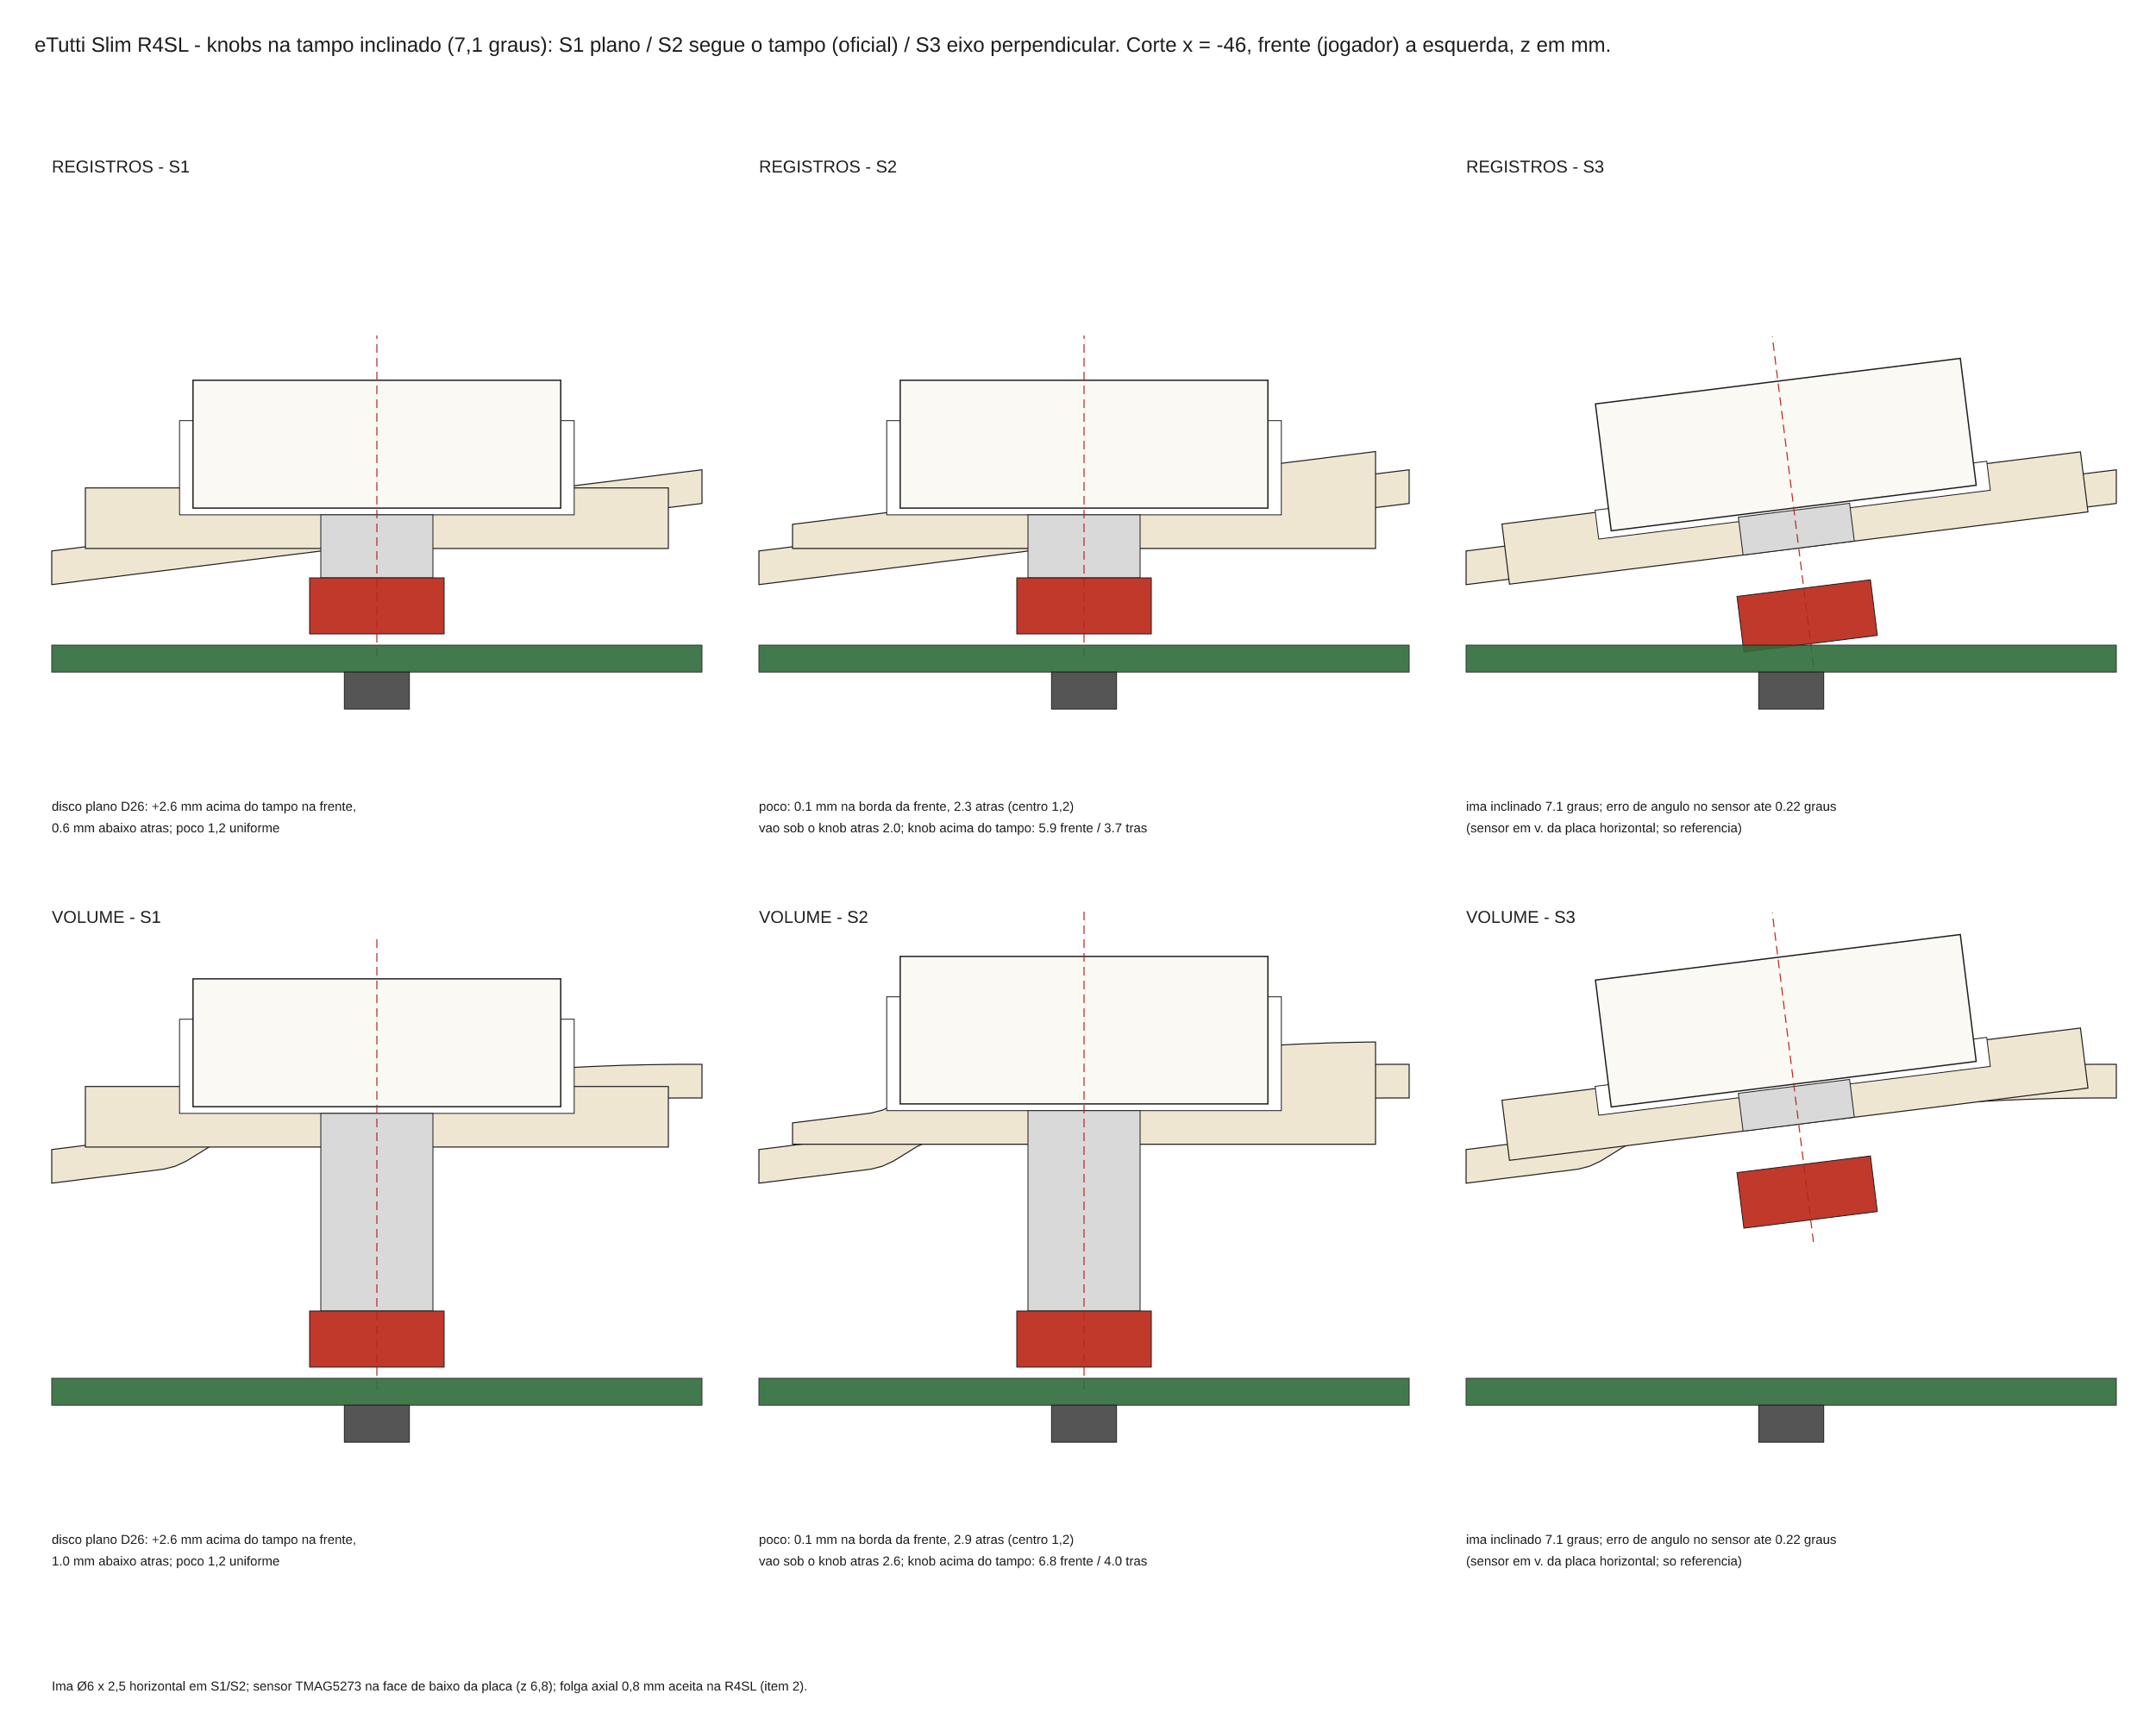
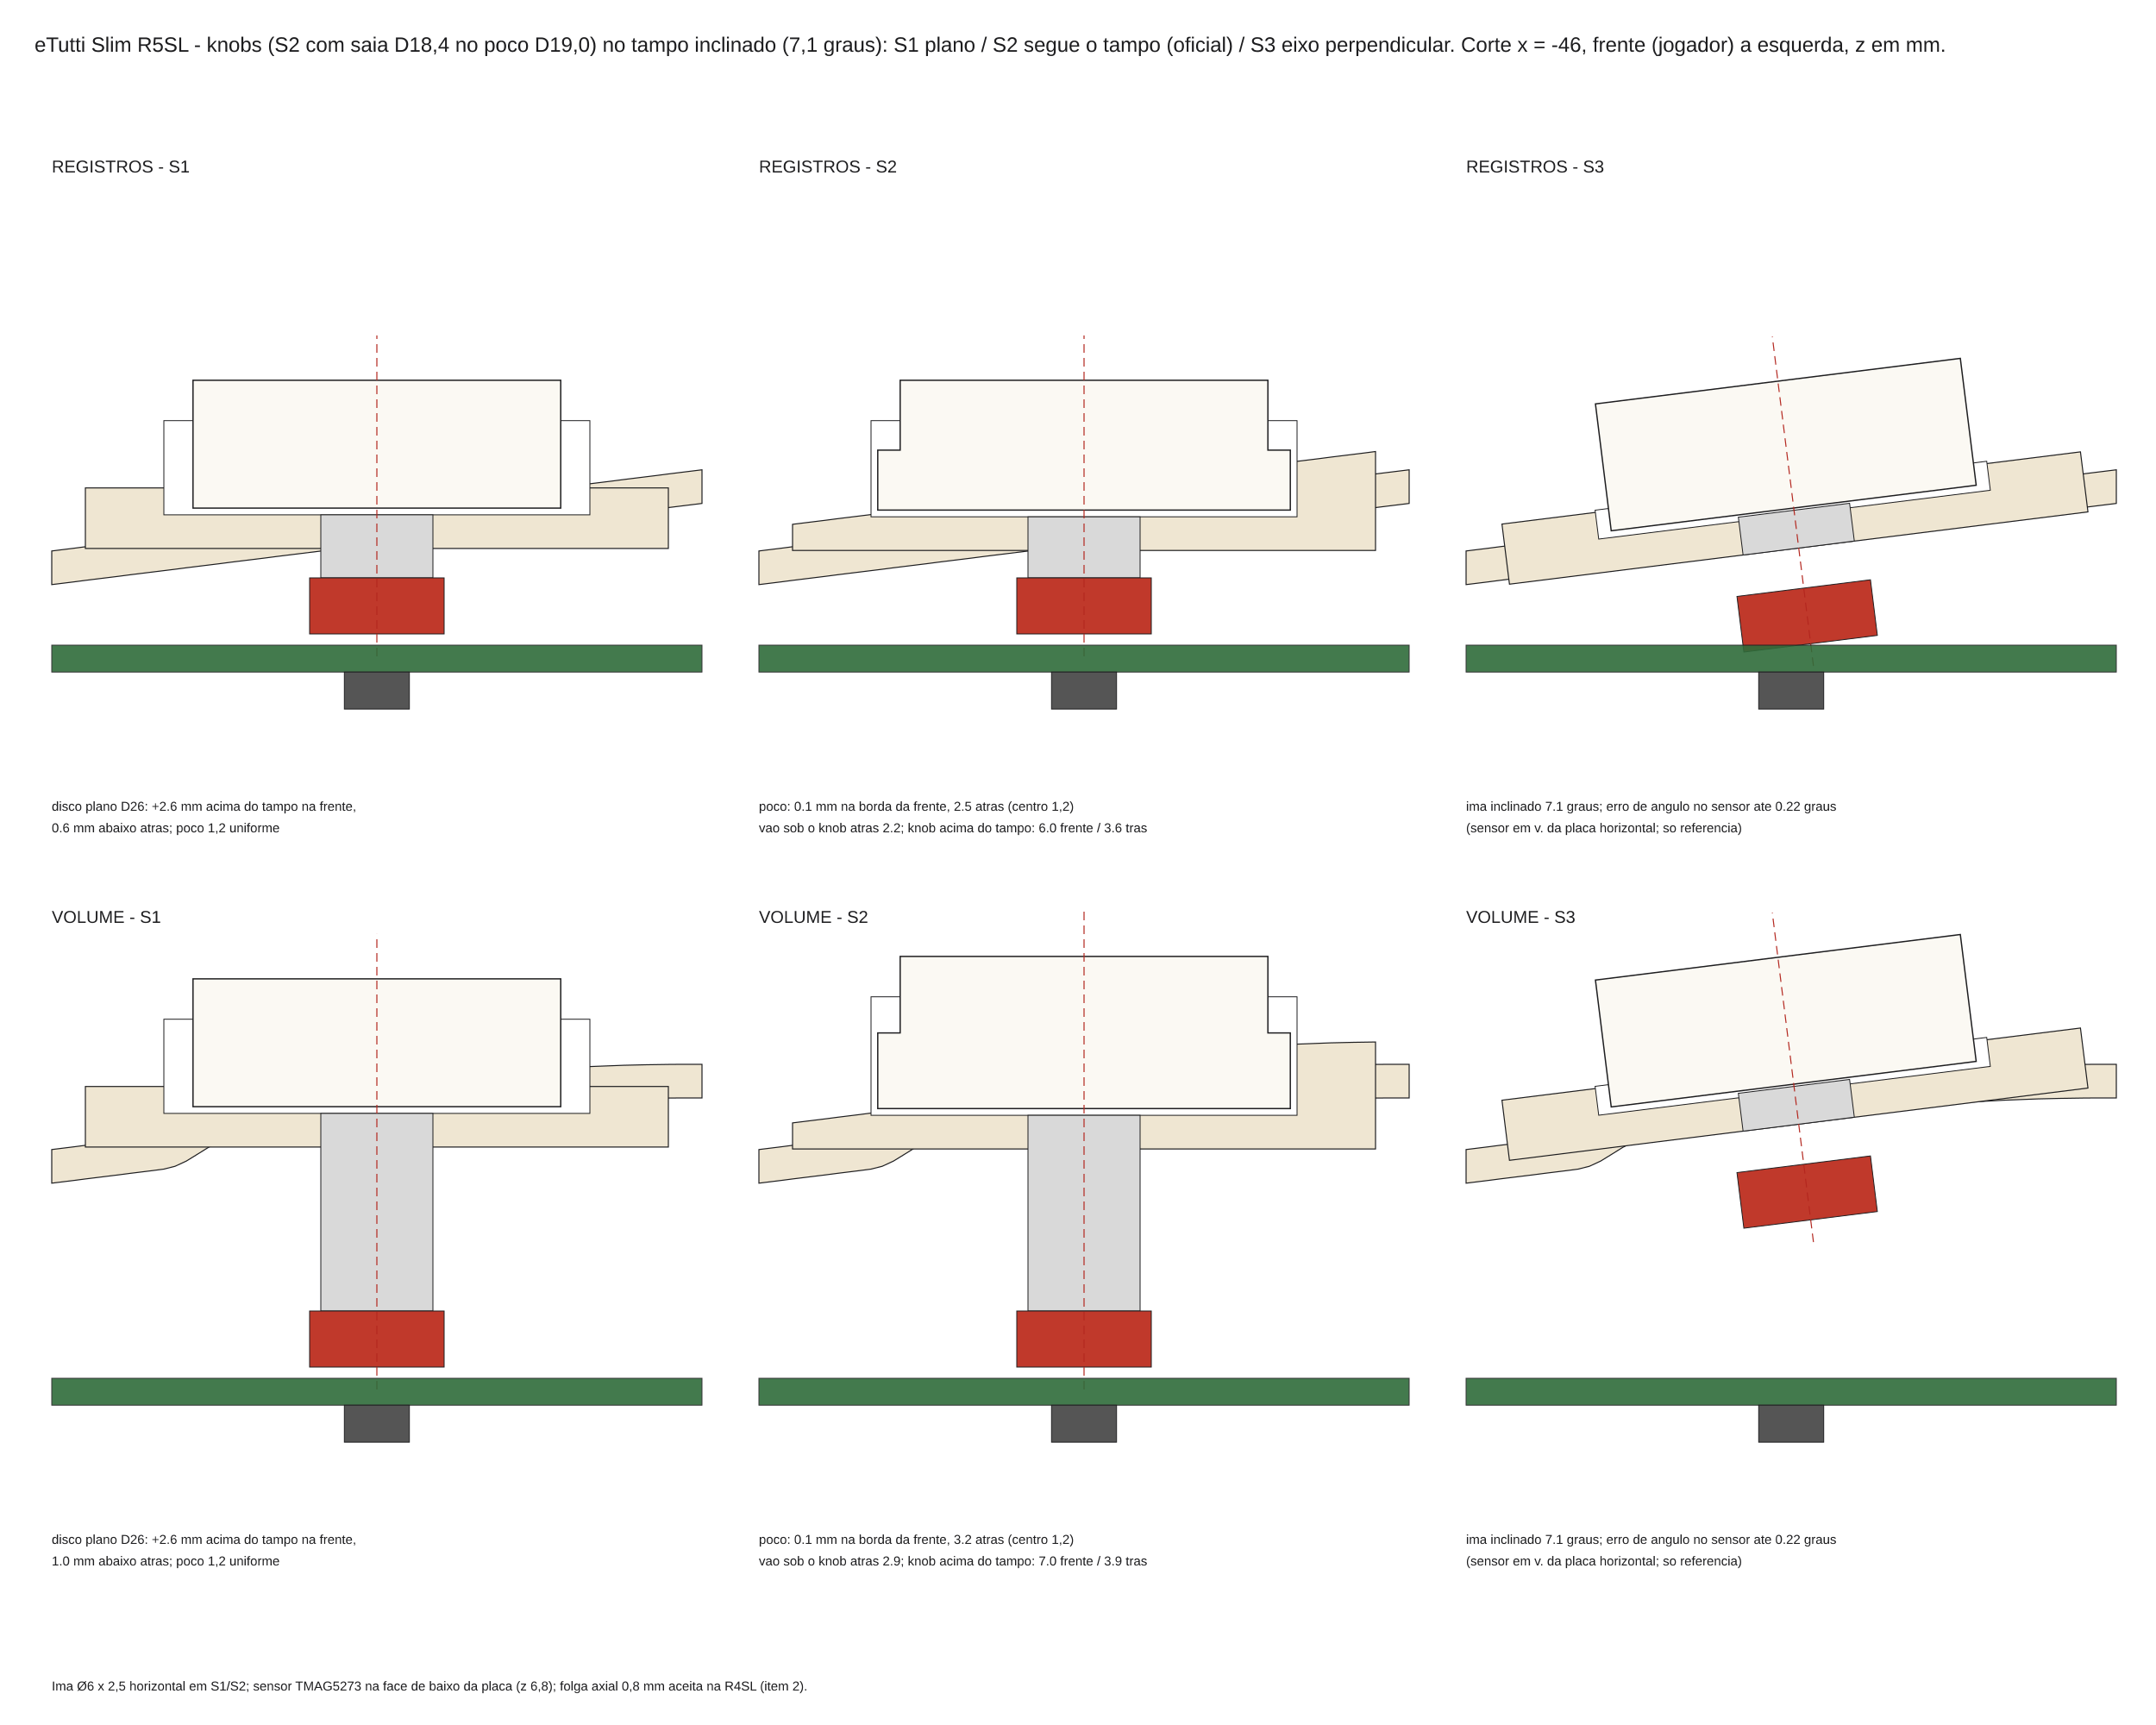
<svg xmlns="http://www.w3.org/2000/svg" viewBox="0 0 250 200" width="1500" height="1200" font-family="Arial,sans-serif">
  <rect width="250" height="200" fill="#ffffff" />
-   <text x="4.00" y="6.00" font-size="2.40" fill="#1d1d1f" text-anchor="start">eTutti Slim R4SL - knobs na tampo inclinado (7,1 graus): S1 plano / S2 segue o tampo (oficial) / S3 eixo perpendicular. Corte x = -46, frente (jogador) a esquerda, z em mm.</text>
+   <text x="4.00" y="6.00" font-size="2.40" fill="#1d1d1f" text-anchor="start">eTutti Slim R5SL - knobs (S2 com saia D18,4 no poco D19,0) no tampo inclinado (7,1 graus): S1 plano / S2 segue o tampo (oficial) / S3 eixo perpendicular. Corte x = -46, frente (jogador) a esquerda, z em mm.</text>
  <polygon points="6.00,63.88 7.30,63.72 8.60,63.56 9.90,63.39 11.20,63.23 12.50,63.07 13.80,62.91 15.10,62.74 16.40,62.58 17.70,62.42 19.00,62.26 20.30,62.10 21.60,61.93 22.90,61.77 24.20,61.61 25.50,61.45 26.80,61.28 28.10,61.12 29.40,60.96 30.70,60.80 32.00,60.63 33.30,60.47 34.60,60.31 35.90,60.15 37.20,59.99 38.50,59.82 39.80,59.66 41.10,59.50 42.40,59.34 43.70,59.17 45.00,59.01 46.30,58.85 47.60,58.69 48.90,58.52 50.20,58.36 51.50,58.20 52.80,58.04 54.10,57.88 55.40,57.71 56.70,57.55 58.00,57.39 59.30,57.23 60.60,57.06 61.90,56.90 63.20,56.74 64.50,56.58 65.80,56.42 67.10,56.25 68.40,56.09 69.70,55.93 71.00,55.77 72.30,55.60 73.60,55.44 74.90,55.28 76.20,55.12 77.50,54.95 78.80,54.79 80.10,54.63 81.40,54.47 81.40,58.37 80.10,58.53 78.80,58.69 77.50,58.85 76.20,59.02 74.90,59.18 73.60,59.34 72.30,59.50 71.00,59.67 69.70,59.83 68.40,59.99 67.10,60.15 65.80,60.32 64.50,60.48 63.20,60.64 61.90,60.80 60.60,60.96 59.30,61.13 58.00,61.29 56.70,61.45 55.40,61.61 54.10,61.78 52.80,61.94 51.50,62.10 50.20,62.26 48.90,62.42 47.60,62.59 46.30,62.75 45.00,62.91 43.70,63.07 42.40,63.24 41.10,63.40 39.80,63.56 38.50,63.72 37.20,63.89 35.90,64.05 34.60,64.21 33.30,64.37 32.00,64.53 30.70,64.70 29.40,64.86 28.10,65.02 26.80,65.18 25.50,65.35 24.20,65.51 22.90,65.67 21.60,65.83 20.30,66.00 19.00,66.16 17.70,66.32 16.40,66.48 15.10,66.64 13.80,66.81 12.50,66.97 11.20,67.13 9.90,67.29 8.60,67.46 7.30,67.62 6.00,67.78" fill="#efe6d2" stroke="#1d1d1f" stroke-width="0.12" opacity="1.00" />
  <polygon points="9.90,56.57 77.50,56.57 77.50,63.59 9.90,63.59" fill="#efe6d2" stroke="#1d1d1f" stroke-width="0.12" opacity="1.00" />
-   <polygon points="20.82,59.69 66.58,59.69 66.58,48.77 20.82,48.77" fill="#ffffff" stroke="#1d1d1f" stroke-width="0.10" opacity="1.00" />
+   <polygon points="19.00,59.69 68.40,59.69 68.40,48.77 19.00,48.77" fill="#ffffff" stroke="#1d1d1f" stroke-width="0.10" opacity="1.00" />
  <polygon points="22.38,58.91 65.02,58.91 65.02,44.09 22.38,44.09" fill="#fbf9f3" stroke="#1d1d1f" stroke-width="0.15" opacity="1.00" />
  <polygon points="37.20,67.00 50.20,67.00 50.20,59.69 37.20,59.69" fill="#d9d9d9" stroke="#1d1d1f" stroke-width="0.10" opacity="1.00" />
  <polygon points="35.90,73.50 51.50,73.50 51.50,67.00 35.90,67.00" fill="#c0392b" stroke="#1d1d1f" stroke-width="0.10" opacity="1.00" />
  <line x1="43.70" y1="76.10" x2="43.70" y2="38.89" stroke="#b3261e" stroke-width="0.12" stroke-dasharray="1 0.6" />
  <polygon points="6.00,77.92 81.40,77.92 81.40,74.80 6.00,74.80" fill="#2f6b3a" stroke="#1d1d1f" stroke-width="0.10" opacity="0.90" />
  <polygon points="39.93,77.92 47.47,77.92 47.47,82.21 39.93,82.21" fill="#555555" stroke="#1d1d1f" stroke-width="0.10" opacity="1.00" />
  <text x="6.00" y="20.00" font-size="2.00" fill="#1d1d1f" text-anchor="start">REGISTROS - S1</text>
  <text x="6.00" y="94.00" font-size="1.50" fill="#1d1d1f" text-anchor="start">disco plano D26: +2.6 mm acima do tampo na frente,</text>
  <text x="6.00" y="96.50" font-size="1.50" fill="#1d1d1f" text-anchor="start">0.6 mm abaixo atras; poco 1,2 uniforme</text>
  <polygon points="88.00,63.88 89.30,63.72 90.60,63.56 91.90,63.39 93.20,63.23 94.50,63.07 95.80,62.91 97.10,62.74 98.40,62.58 99.70,62.42 101.00,62.26 102.30,62.10 103.60,61.93 104.90,61.77 106.20,61.61 107.50,61.45 108.80,61.28 110.10,61.12 111.40,60.96 112.70,60.80 114.00,60.63 115.30,60.47 116.60,60.31 117.90,60.15 119.20,59.99 120.50,59.82 121.80,59.66 123.10,59.50 124.40,59.34 125.70,59.17 127.00,59.01 128.30,58.85 129.60,58.69 130.90,58.52 132.20,58.36 133.50,58.20 134.80,58.04 136.10,57.88 137.40,57.71 138.70,57.55 140.00,57.39 141.30,57.23 142.60,57.06 143.90,56.90 145.20,56.74 146.50,56.58 147.80,56.42 149.10,56.25 150.40,56.09 151.70,55.93 153.00,55.77 154.30,55.60 155.60,55.44 156.90,55.28 158.20,55.12 159.50,54.95 160.80,54.79 162.10,54.63 163.40,54.47 163.40,58.37 162.10,58.53 160.80,58.69 159.50,58.85 158.20,59.02 156.90,59.18 155.60,59.34 154.30,59.50 153.00,59.67 151.70,59.83 150.40,59.99 149.10,60.15 147.80,60.32 146.50,60.48 145.20,60.64 143.90,60.80 142.60,60.96 141.30,61.13 140.00,61.29 138.70,61.45 137.40,61.61 136.10,61.78 134.80,61.94 133.50,62.10 132.20,62.26 130.90,62.42 129.60,62.59 128.30,62.75 127.00,62.91 125.70,63.07 124.40,63.24 123.10,63.40 121.80,63.56 120.50,63.72 119.20,63.89 117.90,64.05 116.60,64.21 115.30,64.37 114.00,64.53 112.70,64.70 111.40,64.86 110.10,65.02 108.80,65.18 107.50,65.35 106.20,65.51 104.90,65.67 103.60,65.83 102.30,66.00 101.00,66.16 99.70,66.32 98.40,66.48 97.10,66.64 95.80,66.81 94.50,66.97 93.20,67.13 91.90,67.29 90.60,67.46 89.30,67.62 88.00,67.78" fill="#efe6d2" stroke="#1d1d1f" stroke-width="0.12" opacity="1.00" />
-   <polygon points="91.90,60.79 93.20,60.63 94.50,60.47 95.80,60.31 97.10,60.14 98.40,59.98 99.70,59.82 101.00,59.66 102.30,59.50 103.60,59.33 104.90,59.17 106.20,59.01 107.50,58.85 108.80,58.68 110.10,58.52 111.40,58.36 112.70,58.20 114.00,58.03 115.30,57.87 116.60,57.71 117.90,57.55 119.20,57.39 120.50,57.22 121.80,57.06 123.10,56.90 124.40,56.74 125.70,56.57 127.00,56.41 128.30,56.25 129.60,56.09 130.90,55.92 132.20,55.76 133.50,55.60 134.80,55.44 136.10,55.28 137.40,55.11 138.70,54.95 140.00,54.79 141.30,54.63 142.60,54.46 143.90,54.30 145.20,54.14 146.50,53.98 147.80,53.82 149.10,53.65 150.40,53.49 151.70,53.33 153.00,53.17 154.30,53.00 155.60,52.84 156.90,52.68 158.20,52.52 159.50,52.35 159.50,63.59 91.90,63.59" fill="#efe6d2" stroke="#1d1d1f" stroke-width="0.12" opacity="1.00" />
-   <polygon points="102.82,59.69 148.58,59.69 148.58,48.77 102.82,48.77" fill="#ffffff" stroke="#1d1d1f" stroke-width="0.10" opacity="1.00" />
-   <polygon points="104.38,58.91 147.02,58.91 147.02,44.09 104.38,44.09" fill="#fbf9f3" stroke="#1d1d1f" stroke-width="0.15" opacity="1.00" />
-   <polygon points="119.20,67.00 132.20,67.00 132.20,59.69 119.20,59.69" fill="#d9d9d9" stroke="#1d1d1f" stroke-width="0.10" opacity="1.00" />
+   <polygon points="91.90,60.79 93.20,60.63 94.50,60.47 95.80,60.31 97.10,60.14 98.40,59.98 99.70,59.82 101.00,59.66 102.30,59.50 103.60,59.33 104.90,59.17 106.20,59.01 107.50,58.85 108.80,58.68 110.10,58.52 111.40,58.36 112.70,58.20 114.00,58.03 115.30,57.87 116.60,57.71 117.90,57.55 119.20,57.39 120.50,57.22 121.80,57.06 123.10,56.90 124.40,56.74 125.70,56.57 127.00,56.41 128.30,56.25 129.60,56.09 130.90,55.92 132.20,55.76 133.50,55.60 134.80,55.44 136.10,55.28 137.40,55.11 138.70,54.95 140.00,54.79 141.30,54.63 142.60,54.46 143.90,54.30 145.20,54.14 146.50,53.98 147.80,53.82 149.10,53.65 150.40,53.49 151.70,53.33 153.00,53.17 154.30,53.00 155.60,52.84 156.90,52.68 158.20,52.52 159.50,52.35 159.50,63.82 91.90,63.82" fill="#efe6d2" stroke="#1d1d1f" stroke-width="0.12" opacity="1.00" />
+   <polygon points="101.00,59.92 150.40,59.92 150.40,48.77 101.00,48.77" fill="#ffffff" stroke="#1d1d1f" stroke-width="0.10" opacity="1.00" />
+   <polygon points="101.78,59.14 149.62,59.14 149.62,52.19 147.02,52.19 147.02,44.09 104.38,44.09 104.38,52.19 101.78,52.19" fill="#fbf9f3" stroke="#1d1d1f" stroke-width="0.15" opacity="1.00" />
+   <polygon points="119.20,67.00 132.20,67.00 132.20,59.92 119.20,59.92" fill="#d9d9d9" stroke="#1d1d1f" stroke-width="0.10" opacity="1.00" />
  <polygon points="117.90,73.50 133.50,73.50 133.50,67.00 117.90,67.00" fill="#c0392b" stroke="#1d1d1f" stroke-width="0.10" opacity="1.00" />
  <line x1="125.70" y1="76.10" x2="125.70" y2="38.89" stroke="#b3261e" stroke-width="0.12" stroke-dasharray="1 0.6" />
  <polygon points="88.00,77.92 163.40,77.92 163.40,74.80 88.00,74.80" fill="#2f6b3a" stroke="#1d1d1f" stroke-width="0.10" opacity="0.90" />
  <polygon points="121.93,77.92 129.47,77.92 129.47,82.21 121.93,82.21" fill="#555555" stroke="#1d1d1f" stroke-width="0.10" opacity="1.00" />
  <text x="88.00" y="20.00" font-size="2.00" fill="#1d1d1f" text-anchor="start">REGISTROS - S2</text>
-   <text x="88.00" y="94.00" font-size="1.50" fill="#1d1d1f" text-anchor="start">poco: 0.1 mm na borda da frente, 2.3 atras (centro 1,2)</text>
-   <text x="88.00" y="96.50" font-size="1.50" fill="#1d1d1f" text-anchor="start">vao sob o knob atras 2.0; knob acima do tampo: 5.9 frente / 3.7 tras</text>
+   <text x="88.00" y="94.00" font-size="1.50" fill="#1d1d1f" text-anchor="start">poco: 0.1 mm na borda da frente, 2.5 atras (centro 1,2)</text>
+   <text x="88.00" y="96.50" font-size="1.50" fill="#1d1d1f" text-anchor="start">vao sob o knob atras 2.2; knob acima do tampo: 6.0 frente / 3.6 tras</text>
  <polygon points="170.00,63.88 171.30,63.72 172.60,63.56 173.90,63.39 175.20,63.23 176.50,63.07 177.80,62.91 179.10,62.74 180.40,62.58 181.70,62.42 183.00,62.26 184.30,62.10 185.60,61.93 186.90,61.77 188.20,61.61 189.50,61.45 190.80,61.28 192.10,61.12 193.40,60.96 194.70,60.80 196.00,60.63 197.30,60.47 198.60,60.31 199.90,60.15 201.20,59.99 202.50,59.82 203.80,59.66 205.10,59.50 206.40,59.34 207.70,59.17 209.00,59.01 210.30,58.85 211.60,58.69 212.90,58.52 214.20,58.36 215.50,58.20 216.80,58.04 218.10,57.88 219.40,57.71 220.70,57.55 222.00,57.39 223.30,57.23 224.60,57.06 225.90,56.90 227.20,56.74 228.50,56.58 229.80,56.42 231.10,56.25 232.40,56.09 233.70,55.93 235.00,55.77 236.30,55.60 237.60,55.44 238.90,55.28 240.20,55.12 241.50,54.95 242.80,54.79 244.10,54.63 245.40,54.47 245.40,58.37 244.10,58.53 242.80,58.69 241.50,58.85 240.20,59.02 238.90,59.18 237.60,59.34 236.30,59.50 235.00,59.67 233.70,59.83 232.40,59.99 231.10,60.15 229.80,60.32 228.50,60.48 227.20,60.64 225.90,60.80 224.60,60.96 223.30,61.13 222.00,61.29 220.70,61.45 219.40,61.61 218.10,61.78 216.80,61.94 215.50,62.10 214.20,62.26 212.90,62.42 211.60,62.59 210.30,62.75 209.00,62.91 207.70,63.07 206.40,63.24 205.10,63.40 203.80,63.56 202.50,63.72 201.20,63.89 199.90,64.05 198.60,64.21 197.30,64.37 196.00,64.53 194.70,64.70 193.40,64.86 192.10,65.02 190.80,65.18 189.50,65.35 188.20,65.51 186.90,65.67 185.60,65.83 184.30,66.00 183.00,66.16 181.70,66.32 180.40,66.48 179.10,66.64 177.80,66.81 176.50,66.97 175.20,67.13 173.90,67.29 172.60,67.46 171.30,67.62 170.00,67.78" fill="#efe6d2" stroke="#1d1d1f" stroke-width="0.12" opacity="1.00" />
  <polygon points="174.16,60.76 241.24,52.39 242.11,59.35 175.03,67.73" fill="#efe6d2" stroke="#1d1d1f" stroke-width="0.12" opacity="1.00" />
  <polygon points="185.38,62.50 230.79,56.84 230.37,53.48 184.96,59.15" fill="#ffffff" stroke="#1d1d1f" stroke-width="0.10" opacity="1.00" />
  <polygon points="186.83,61.54 229.15,56.26 227.31,41.55 185.00,46.83" fill="#fbf9f3" stroke="#1d1d1f" stroke-width="0.15" opacity="1.00" />
  <polygon points="202.12,64.35 215.02,62.73 214.47,58.35 201.57,59.96" fill="#d9d9d9" stroke="#1d1d1f" stroke-width="0.10" opacity="1.00" />
  <polygon points="202.21,75.60 217.69,73.67 216.89,67.22 201.41,69.15" fill="#c0392b" stroke="#1d1d1f" stroke-width="0.10" opacity="1.00" />
  <line x1="210.28" y1="77.21" x2="205.51" y2="39.03" stroke="#b3261e" stroke-width="0.12" stroke-dasharray="1 0.6" />
  <polygon points="170.00,77.92 245.40,77.92 245.40,74.80 170.00,74.80" fill="#2f6b3a" stroke="#1d1d1f" stroke-width="0.10" opacity="0.90" />
  <polygon points="203.93,77.92 211.47,77.92 211.47,82.21 203.93,82.21" fill="#555555" stroke="#1d1d1f" stroke-width="0.10" opacity="1.00" />
  <text x="170.00" y="20.00" font-size="2.00" fill="#1d1d1f" text-anchor="start">REGISTROS - S3</text>
  <text x="170.00" y="94.00" font-size="1.50" fill="#1d1d1f" text-anchor="start">ima inclinado 7.1 graus; erro de angulo no sensor ate 0.22 graus</text>
  <text x="170.00" y="96.50" font-size="1.50" fill="#1d1d1f" text-anchor="start">(sensor em v. da placa horizontal; so referencia)</text>
  <polygon points="6.00,133.28 7.30,133.12 8.60,132.96 9.90,132.79 11.20,132.63 12.50,132.47 13.80,132.31 15.10,132.14 16.40,131.98 17.70,131.82 19.00,131.65 20.30,131.32 21.60,130.72 22.90,129.92 24.20,129.11 25.50,128.47 26.80,128.10 28.10,127.92 29.40,127.76 30.70,127.60 32.00,127.43 33.30,127.27 34.60,127.11 35.90,126.95 37.20,126.79 38.50,126.62 39.80,126.46 41.10,126.30 42.40,126.14 43.70,125.97 45.00,125.81 46.30,125.65 47.60,125.49 48.90,125.32 50.20,125.17 51.50,125.02 52.80,124.87 54.10,124.73 55.40,124.60 56.70,124.48 58.00,124.36 59.30,124.25 60.60,124.15 61.90,124.05 63.20,123.96 64.50,123.87 65.80,123.80 67.10,123.73 68.40,123.66 69.70,123.61 71.00,123.56 72.30,123.51 73.60,123.48 74.90,123.45 76.20,123.43 77.50,123.41 78.80,123.40 80.10,123.40 81.40,123.40 81.40,127.30 80.10,127.30 78.80,127.30 77.50,127.31 76.20,127.33 74.90,127.35 73.60,127.38 72.30,127.41 71.00,127.46 69.70,127.51 68.40,127.56 67.10,127.63 65.80,127.70 64.50,127.77 63.20,127.86 61.90,127.95 60.60,128.05 59.30,128.15 58.00,128.26 56.70,128.38 55.40,128.50 54.10,128.63 52.80,128.77 51.50,128.92 50.20,129.07 48.90,129.22 47.60,129.39 46.30,129.55 45.00,129.71 43.70,129.87 42.40,130.04 41.10,130.20 39.80,130.36 38.50,130.52 37.20,130.69 35.90,130.85 34.60,131.01 33.30,131.17 32.00,131.33 30.70,131.50 29.40,131.66 28.10,131.82 26.80,132.00 25.50,132.37 24.20,133.01 22.90,133.82 21.60,134.62 20.30,135.22 19.00,135.55 17.70,135.72 16.40,135.88 15.10,136.04 13.80,136.21 12.50,136.37 11.20,136.53 9.90,136.69 8.60,136.86 7.30,137.02 6.00,137.18" fill="#efe6d2" stroke="#1d1d1f" stroke-width="0.12" opacity="1.00" />
  <polygon points="9.90,125.97 77.50,125.97 77.50,132.99 9.90,132.99" fill="#efe6d2" stroke="#1d1d1f" stroke-width="0.12" opacity="1.00" />
-   <polygon points="20.82,129.09 66.58,129.09 66.58,118.17 20.82,118.17" fill="#ffffff" stroke="#1d1d1f" stroke-width="0.10" opacity="1.00" />
+   <polygon points="19.00,129.09 68.40,129.09 68.40,118.17 19.00,118.17" fill="#ffffff" stroke="#1d1d1f" stroke-width="0.10" opacity="1.00" />
  <polygon points="22.38,128.31 65.02,128.31 65.02,113.49 22.38,113.49" fill="#fbf9f3" stroke="#1d1d1f" stroke-width="0.15" opacity="1.00" />
  <polygon points="37.20,152.00 50.20,152.00 50.20,129.09 37.20,129.09" fill="#d9d9d9" stroke="#1d1d1f" stroke-width="0.10" opacity="1.00" />
  <polygon points="35.90,158.50 51.50,158.50 51.50,152.00 35.90,152.00" fill="#c0392b" stroke="#1d1d1f" stroke-width="0.10" opacity="1.00" />
  <line x1="43.70" y1="161.10" x2="43.70" y2="108.29" stroke="#b3261e" stroke-width="0.12" stroke-dasharray="1 0.6" />
  <polygon points="6.00,162.92 81.40,162.92 81.40,159.80 6.00,159.80" fill="#2f6b3a" stroke="#1d1d1f" stroke-width="0.10" opacity="0.90" />
  <polygon points="39.93,162.92 47.47,162.92 47.47,167.21 39.93,167.21" fill="#555555" stroke="#1d1d1f" stroke-width="0.10" opacity="1.00" />
  <text x="6.00" y="107.00" font-size="2.00" fill="#1d1d1f" text-anchor="start">VOLUME - S1</text>
  <text x="6.00" y="179.00" font-size="1.50" fill="#1d1d1f" text-anchor="start">disco plano D26: +2.6 mm acima do tampo na frente,</text>
  <text x="6.00" y="181.50" font-size="1.50" fill="#1d1d1f" text-anchor="start">1.0 mm abaixo atras; poco 1,2 uniforme</text>
  <polygon points="88.00,133.28 89.30,133.12 90.60,132.96 91.90,132.79 93.20,132.63 94.50,132.47 95.80,132.31 97.10,132.14 98.40,131.98 99.70,131.82 101.00,131.65 102.30,131.32 103.60,130.72 104.90,129.92 106.20,129.11 107.50,128.47 108.80,128.10 110.10,127.92 111.40,127.76 112.70,127.60 114.00,127.43 115.30,127.27 116.60,127.11 117.90,126.95 119.20,126.79 120.50,126.62 121.80,126.46 123.10,126.30 124.40,126.14 125.70,125.97 127.00,125.81 128.30,125.65 129.60,125.49 130.90,125.32 132.20,125.17 133.50,125.02 134.80,124.87 136.10,124.73 137.40,124.60 138.70,124.48 140.00,124.36 141.30,124.25 142.60,124.15 143.90,124.05 145.20,123.96 146.50,123.87 147.80,123.80 149.10,123.73 150.40,123.66 151.70,123.61 153.00,123.56 154.30,123.51 155.60,123.48 156.90,123.45 158.20,123.43 159.50,123.41 160.80,123.40 162.10,123.40 163.40,123.40 163.40,127.30 162.10,127.30 160.80,127.30 159.50,127.31 158.20,127.33 156.90,127.35 155.60,127.38 154.30,127.41 153.00,127.46 151.70,127.51 150.40,127.56 149.10,127.63 147.80,127.70 146.50,127.77 145.20,127.86 143.90,127.95 142.60,128.05 141.30,128.15 140.00,128.26 138.70,128.38 137.40,128.50 136.10,128.63 134.80,128.77 133.50,128.92 132.20,129.07 130.90,129.22 129.60,129.39 128.30,129.55 127.00,129.71 125.70,129.87 124.40,130.04 123.10,130.20 121.80,130.36 120.50,130.52 119.20,130.69 117.90,130.85 116.60,131.01 115.30,131.17 114.00,131.33 112.70,131.50 111.40,131.66 110.10,131.82 108.80,132.00 107.50,132.37 106.20,133.01 104.90,133.82 103.60,134.62 102.30,135.22 101.00,135.55 99.70,135.72 98.40,135.88 97.10,136.04 95.80,136.21 94.50,136.37 93.20,136.53 91.90,136.69 90.60,136.86 89.30,137.02 88.00,137.18" fill="#efe6d2" stroke="#1d1d1f" stroke-width="0.12" opacity="1.00" />
-   <polygon points="91.90,130.19 93.20,130.03 94.50,129.87 95.80,129.71 97.10,129.54 98.40,129.38 99.70,129.22 101.00,129.05 102.30,128.72 103.60,128.12 104.90,127.32 106.20,126.51 107.50,125.87 108.80,125.50 110.10,125.32 111.40,125.16 112.70,125.00 114.00,124.83 115.30,124.67 116.60,124.51 117.90,124.35 119.20,124.19 120.50,124.02 121.80,123.86 123.10,123.70 124.40,123.54 125.70,123.37 127.00,123.21 128.30,123.05 129.60,122.89 130.90,122.72 132.20,122.57 133.50,122.42 134.80,122.27 136.10,122.13 137.40,122.00 138.70,121.88 140.00,121.76 141.30,121.65 142.60,121.55 143.90,121.45 145.20,121.36 146.50,121.27 147.80,121.20 149.10,121.13 150.40,121.06 151.70,121.01 153.00,120.96 154.30,120.91 155.60,120.88 156.90,120.85 158.20,120.83 159.50,120.81 159.50,132.67 91.90,132.67" fill="#efe6d2" stroke="#1d1d1f" stroke-width="0.12" opacity="1.00" />
-   <polygon points="102.82,128.77 148.58,128.77 148.58,115.57 102.82,115.57" fill="#ffffff" stroke="#1d1d1f" stroke-width="0.10" opacity="1.00" />
-   <polygon points="104.38,127.99 147.02,127.99 147.02,110.89 104.38,110.89" fill="#fbf9f3" stroke="#1d1d1f" stroke-width="0.15" opacity="1.00" />
-   <polygon points="119.20,152.00 132.20,152.00 132.20,128.77 119.20,128.77" fill="#d9d9d9" stroke="#1d1d1f" stroke-width="0.10" opacity="1.00" />
+   <polygon points="91.90,130.19 93.20,130.03 94.50,129.87 95.80,129.71 97.10,129.54 98.40,129.38 99.70,129.22 101.00,129.05 102.30,128.72 103.60,128.12 104.90,127.32 106.20,126.51 107.50,125.87 108.80,125.50 110.10,125.32 111.40,125.16 112.70,125.00 114.00,124.83 115.30,124.67 116.60,124.51 117.90,124.35 119.20,124.19 120.50,124.02 121.80,123.86 123.10,123.70 124.40,123.54 125.70,123.37 127.00,123.21 128.30,123.05 129.60,122.89 130.90,122.72 132.20,122.57 133.50,122.42 134.80,122.27 136.10,122.13 137.40,122.00 138.70,121.88 140.00,121.76 141.30,121.65 142.60,121.55 143.90,121.45 145.20,121.36 146.50,121.27 147.80,121.20 149.10,121.13 150.40,121.06 151.70,121.01 153.00,120.96 154.30,120.91 155.60,120.88 156.90,120.85 158.20,120.83 159.50,120.81 159.50,133.21 91.90,133.21" fill="#efe6d2" stroke="#1d1d1f" stroke-width="0.12" opacity="1.00" />
+   <polygon points="101.00,129.31 150.40,129.31 150.40,115.57 101.00,115.57" fill="#ffffff" stroke="#1d1d1f" stroke-width="0.10" opacity="1.00" />
+   <polygon points="101.78,128.53 149.62,128.53 149.62,119.76 147.02,119.76 147.02,110.89 104.38,110.89 104.38,119.76 101.78,119.76" fill="#fbf9f3" stroke="#1d1d1f" stroke-width="0.15" opacity="1.00" />
+   <polygon points="119.20,152.00 132.20,152.00 132.20,129.31 119.20,129.31" fill="#d9d9d9" stroke="#1d1d1f" stroke-width="0.10" opacity="1.00" />
  <polygon points="117.90,158.50 133.50,158.50 133.50,152.00 117.90,152.00" fill="#c0392b" stroke="#1d1d1f" stroke-width="0.10" opacity="1.00" />
  <line x1="125.70" y1="161.10" x2="125.70" y2="105.69" stroke="#b3261e" stroke-width="0.12" stroke-dasharray="1 0.6" />
  <polygon points="88.00,162.92 163.40,162.92 163.40,159.80 88.00,159.80" fill="#2f6b3a" stroke="#1d1d1f" stroke-width="0.10" opacity="0.90" />
  <polygon points="121.93,162.92 129.47,162.92 129.47,167.21 121.93,167.21" fill="#555555" stroke="#1d1d1f" stroke-width="0.10" opacity="1.00" />
  <text x="88.00" y="107.00" font-size="2.00" fill="#1d1d1f" text-anchor="start">VOLUME - S2</text>
-   <text x="88.00" y="179.00" font-size="1.50" fill="#1d1d1f" text-anchor="start">poco: 0.1 mm na borda da frente, 2.9 atras (centro 1,2)</text>
-   <text x="88.00" y="181.50" font-size="1.50" fill="#1d1d1f" text-anchor="start">vao sob o knob atras 2.6; knob acima do tampo: 6.8 frente / 4.0 tras</text>
+   <text x="88.00" y="179.00" font-size="1.50" fill="#1d1d1f" text-anchor="start">poco: 0.1 mm na borda da frente, 3.2 atras (centro 1,2)</text>
+   <text x="88.00" y="181.50" font-size="1.50" fill="#1d1d1f" text-anchor="start">vao sob o knob atras 2.9; knob acima do tampo: 7.0 frente / 3.9 tras</text>
  <polygon points="170.00,133.28 171.30,133.12 172.60,132.96 173.90,132.79 175.20,132.63 176.50,132.47 177.80,132.31 179.10,132.14 180.40,131.98 181.70,131.82 183.00,131.65 184.30,131.32 185.60,130.72 186.90,129.92 188.20,129.11 189.50,128.47 190.80,128.10 192.10,127.92 193.40,127.76 194.70,127.60 196.00,127.43 197.30,127.27 198.60,127.11 199.90,126.95 201.20,126.79 202.50,126.62 203.80,126.46 205.10,126.30 206.40,126.14 207.70,125.97 209.00,125.81 210.30,125.65 211.60,125.49 212.90,125.32 214.20,125.17 215.50,125.02 216.80,124.87 218.10,124.73 219.40,124.60 220.70,124.48 222.00,124.36 223.30,124.25 224.60,124.15 225.90,124.05 227.20,123.96 228.50,123.87 229.80,123.80 231.10,123.73 232.40,123.66 233.70,123.61 235.00,123.56 236.30,123.51 237.60,123.48 238.90,123.45 240.20,123.43 241.50,123.41 242.80,123.40 244.10,123.40 245.40,123.40 245.40,127.30 244.10,127.30 242.80,127.30 241.50,127.31 240.20,127.33 238.90,127.35 237.60,127.38 236.30,127.41 235.00,127.46 233.70,127.51 232.40,127.56 231.10,127.63 229.80,127.70 228.50,127.77 227.20,127.86 225.90,127.95 224.60,128.05 223.30,128.15 222.00,128.26 220.70,128.38 219.40,128.50 218.10,128.63 216.80,128.77 215.50,128.92 214.20,129.07 212.90,129.22 211.60,129.39 210.30,129.55 209.00,129.71 207.70,129.87 206.40,130.04 205.10,130.20 203.80,130.36 202.50,130.52 201.20,130.69 199.90,130.85 198.60,131.01 197.30,131.17 196.00,131.33 194.70,131.50 193.40,131.66 192.10,131.82 190.80,132.00 189.50,132.37 188.20,133.01 186.90,133.82 185.60,134.62 184.30,135.22 183.00,135.55 181.70,135.72 180.40,135.88 179.10,136.04 177.80,136.21 176.50,136.37 175.20,136.53 173.90,136.69 172.60,136.86 171.30,137.02 170.00,137.18" fill="#efe6d2" stroke="#1d1d1f" stroke-width="0.12" opacity="1.00" />
  <polygon points="174.16,127.56 241.24,119.19 242.11,126.15 175.03,134.53" fill="#efe6d2" stroke="#1d1d1f" stroke-width="0.12" opacity="1.00" />
  <polygon points="185.38,129.30 230.79,123.64 230.37,120.28 184.96,125.95" fill="#ffffff" stroke="#1d1d1f" stroke-width="0.10" opacity="1.00" />
  <polygon points="186.83,128.34 229.15,123.06 227.31,108.35 185.00,113.63" fill="#fbf9f3" stroke="#1d1d1f" stroke-width="0.15" opacity="1.00" />
  <polygon points="202.12,131.15 215.02,129.53 214.47,125.15 201.57,126.76" fill="#d9d9d9" stroke="#1d1d1f" stroke-width="0.10" opacity="1.00" />
  <polygon points="202.21,142.40 217.69,140.47 216.89,134.02 201.41,135.95" fill="#c0392b" stroke="#1d1d1f" stroke-width="0.10" opacity="1.00" />
  <line x1="210.28" y1="144.01" x2="205.51" y2="105.83" stroke="#b3261e" stroke-width="0.12" stroke-dasharray="1 0.6" />
  <polygon points="170.00,162.92 245.40,162.92 245.40,159.80 170.00,159.80" fill="#2f6b3a" stroke="#1d1d1f" stroke-width="0.10" opacity="0.90" />
  <polygon points="203.93,162.92 211.47,162.92 211.47,167.21 203.93,167.21" fill="#555555" stroke="#1d1d1f" stroke-width="0.10" opacity="1.00" />
  <text x="170.00" y="107.00" font-size="2.00" fill="#1d1d1f" text-anchor="start">VOLUME - S3</text>
  <text x="170.00" y="179.00" font-size="1.50" fill="#1d1d1f" text-anchor="start">ima inclinado 7.1 graus; erro de angulo no sensor ate 0.22 graus</text>
  <text x="170.00" y="181.50" font-size="1.50" fill="#1d1d1f" text-anchor="start">(sensor em v. da placa horizontal; so referencia)</text>
  <text x="6.00" y="196.00" font-size="1.50" fill="#1d1d1f" text-anchor="start">Ima Ø6 x 2,5 horizontal em S1/S2; sensor TMAG5273 na face de baixo da placa (z 6,8); folga axial 0,8 mm aceita na R4SL (item 2).</text>
</svg>
